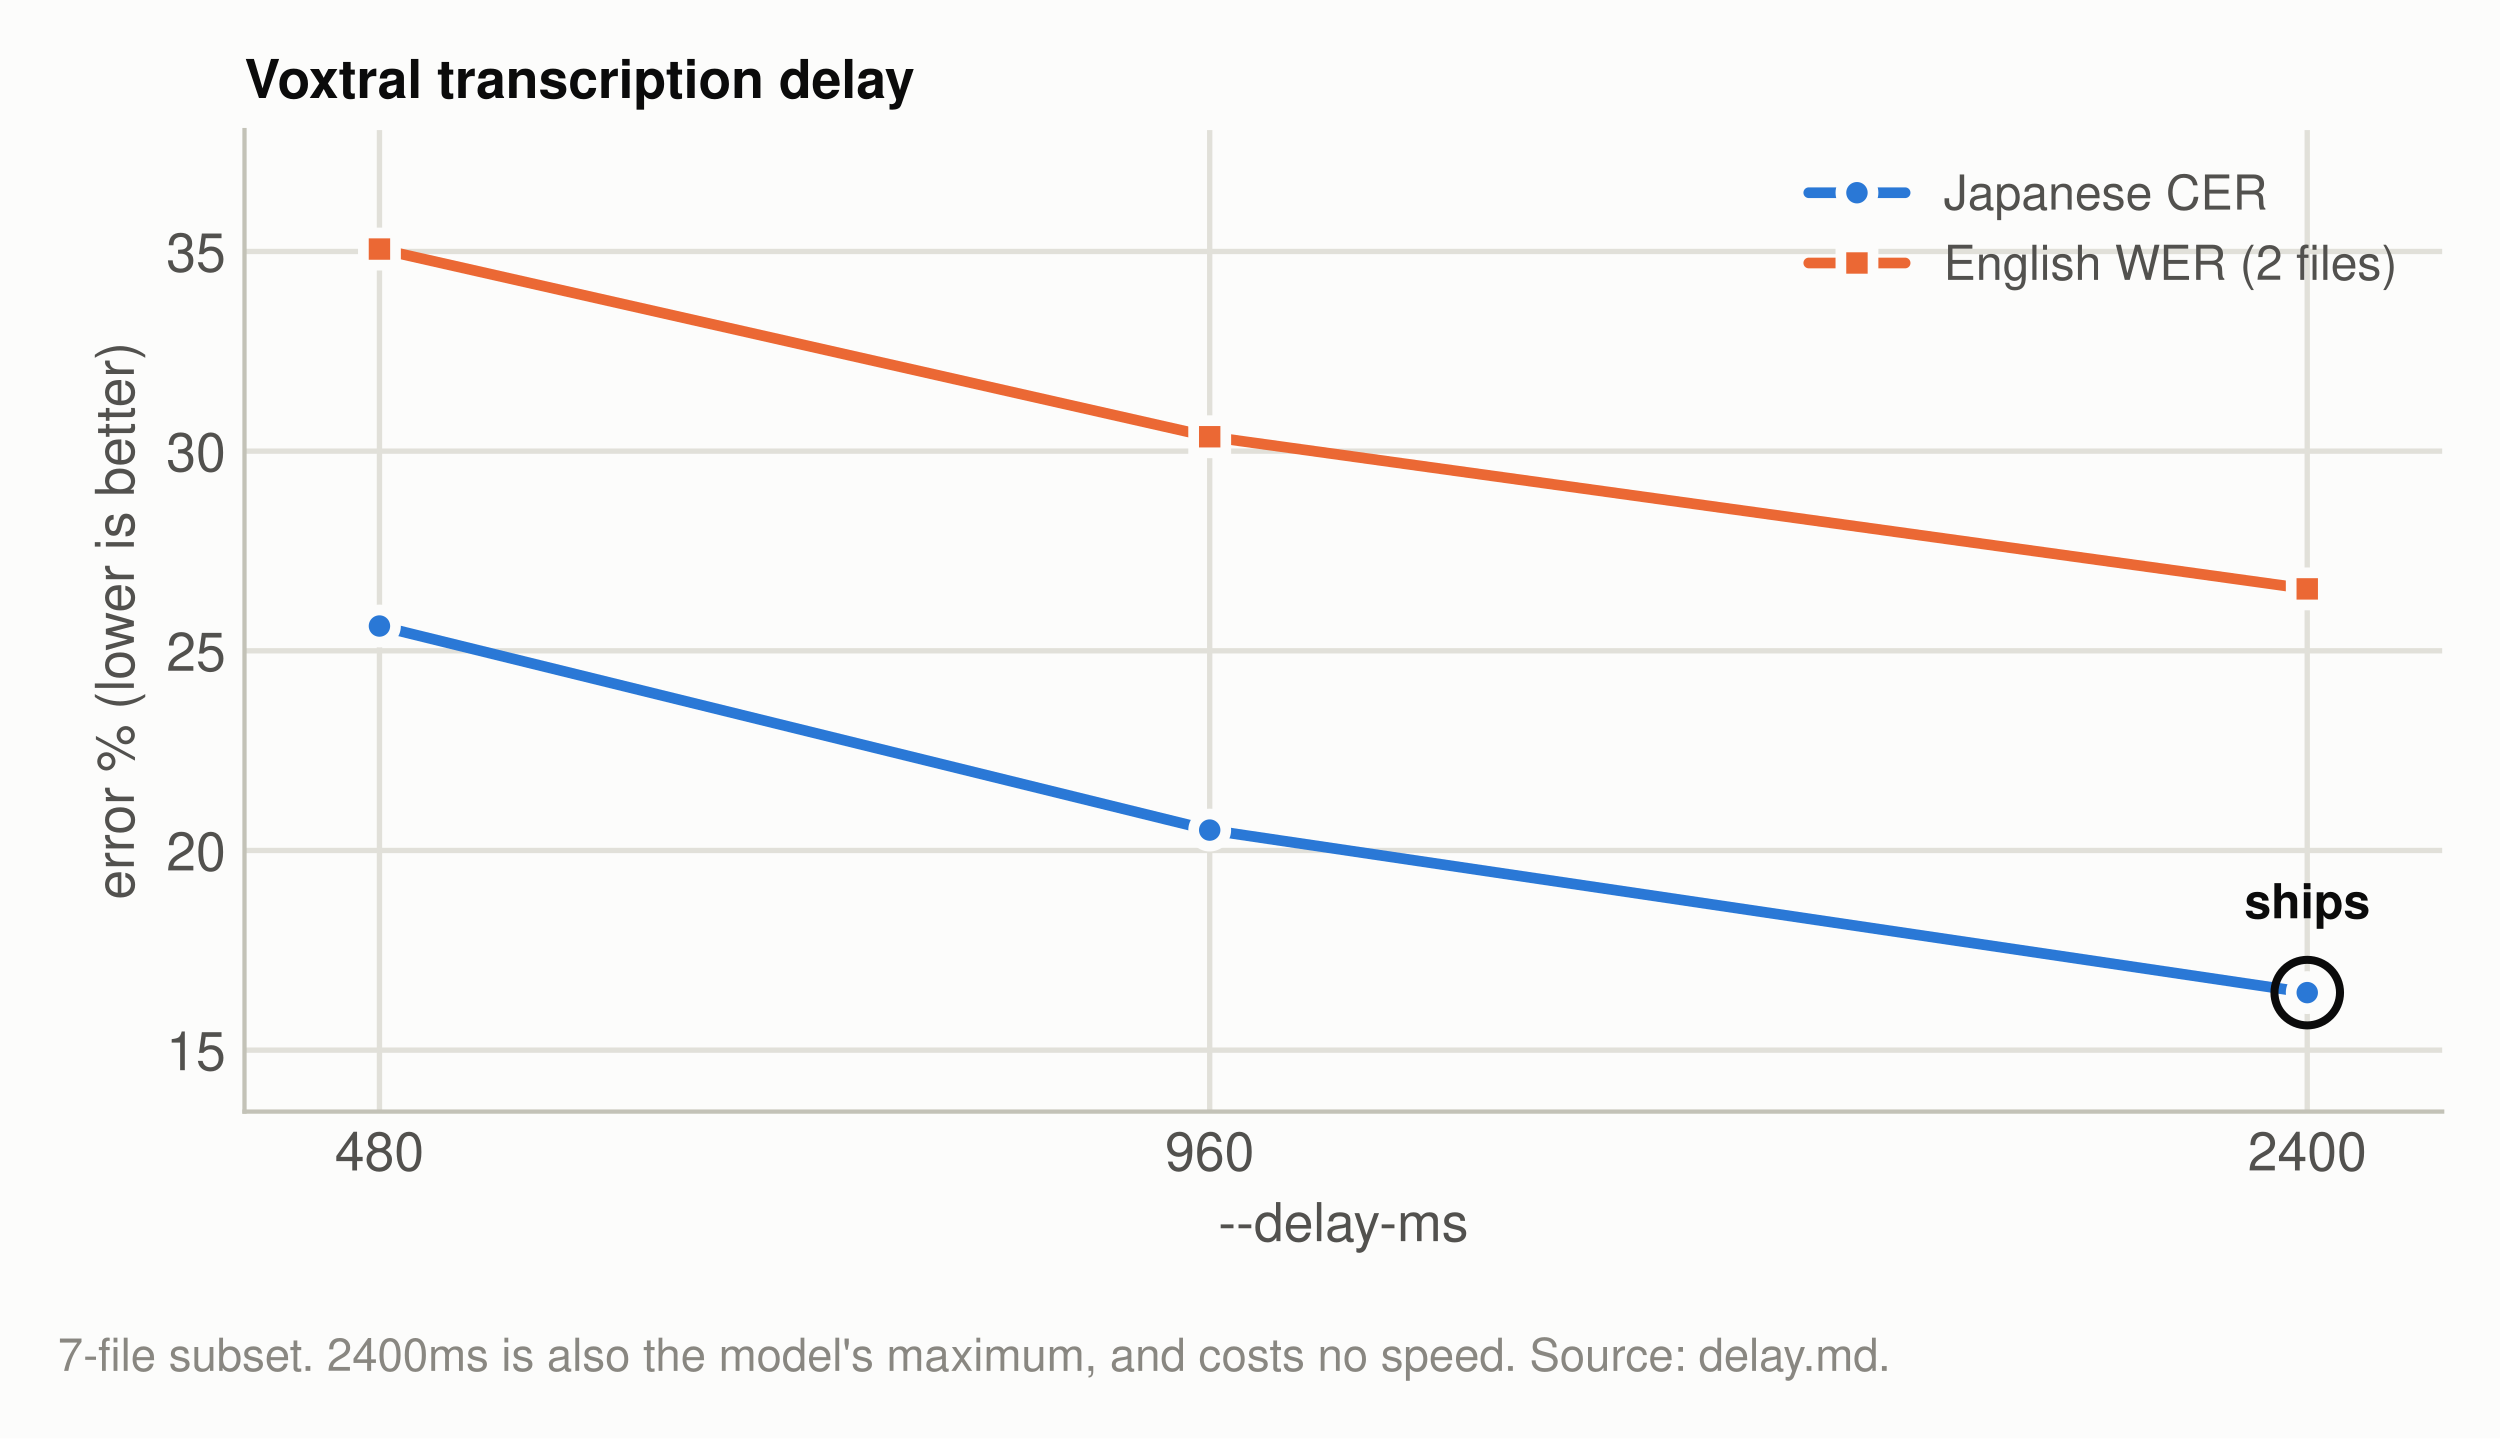
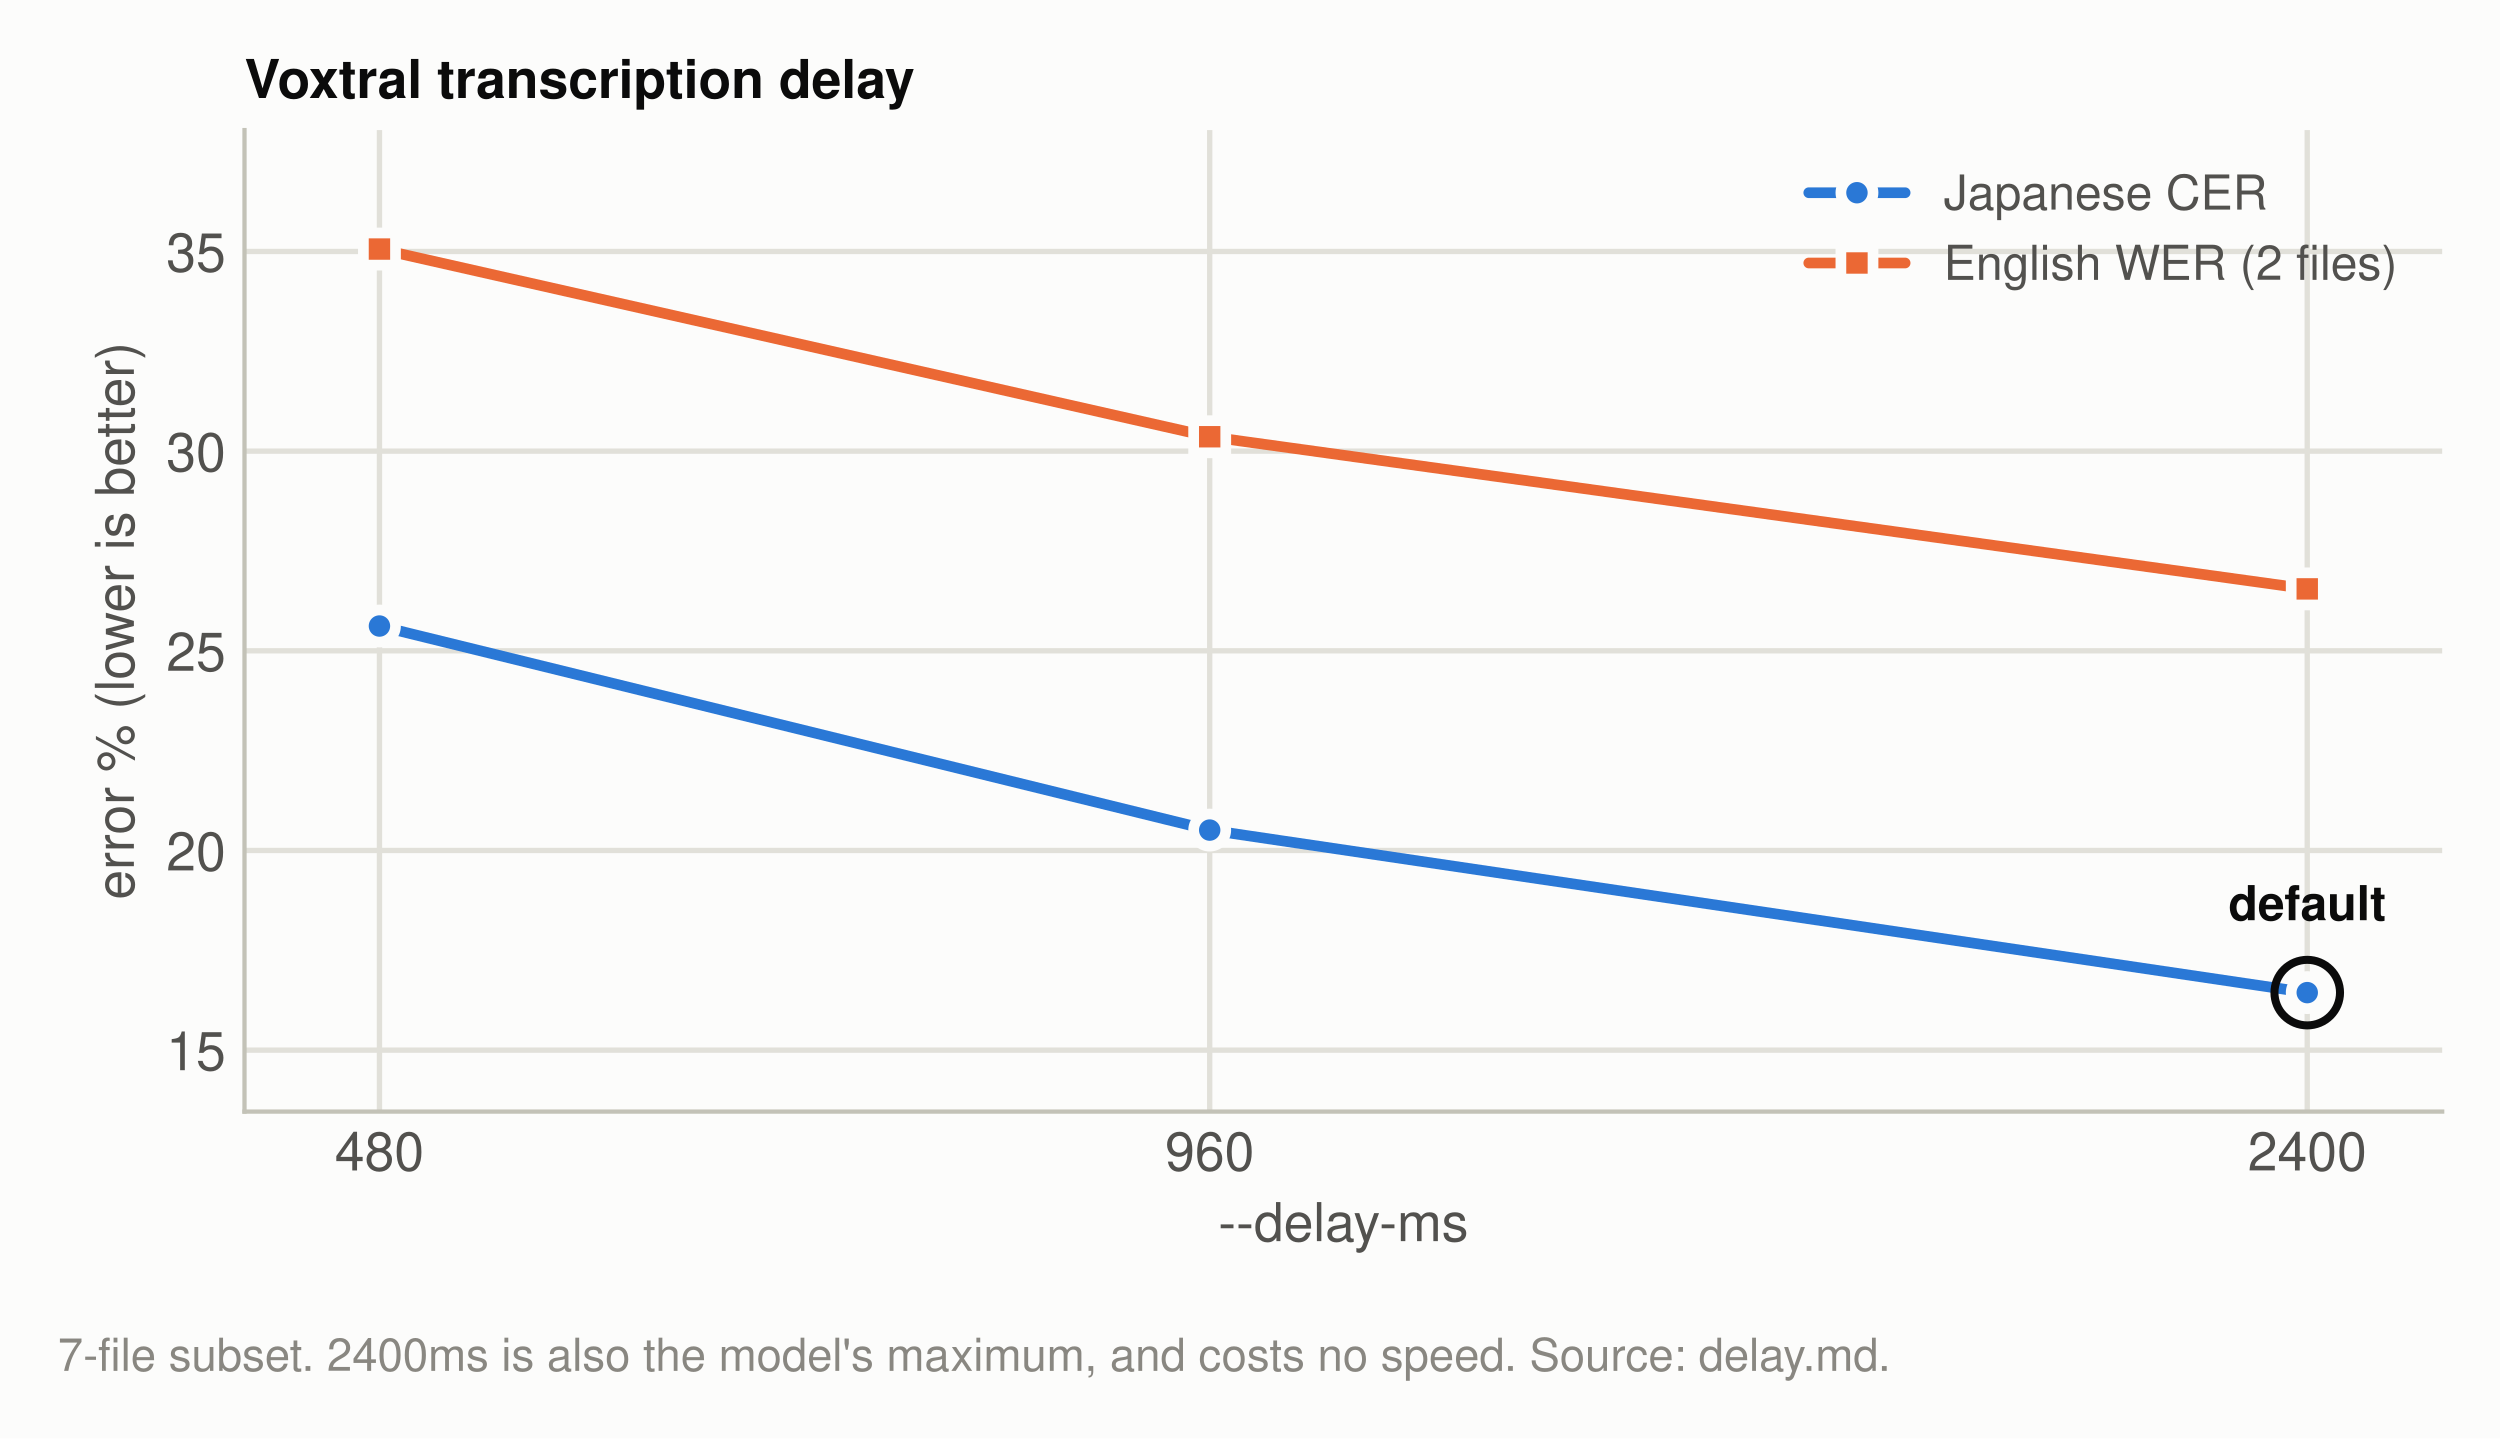
<svg xmlns="http://www.w3.org/2000/svg" xmlns:xlink="http://www.w3.org/1999/xlink" width="466.992pt" height="268.693pt" viewBox="0 0 466.992 268.693" version="1.1">
  <defs>
    <style type="text/css">*{stroke-linejoin: round; stroke-linecap: butt}</style>
  </defs>
  <g id="figure_1">
    <g id="patch_1">
      <path d="M 0 268.693  L 466.992 268.693  L 466.992 0  L 0 0  z " style="fill: #fcfcfb" />
    </g>
    <g id="axes_1">
      <g id="patch_2">
        <path d="M 45.672 207.641  L 456.192 207.641  L 456.192 24.3  L 45.672 24.3  z " style="fill: #fcfcfb" />
      </g>
      <g id="matplotlib.axis_1">
        <g id="xtick_1">
          <g id="line2d_1">
            <path d="M 70.879 207.641  L 70.879 24.3  " clip-path="url(#p37e50bc665)" style="fill: none; stroke: #e1e0d9; stroke-linecap: round" />
          </g>
          <g id="line2d_2" />
          <g id="text_1">
            <text style="font-size: 10px; font-family: 'Helvetica', 'Arial', 'DejaVu Sans'; text-anchor: middle; fill: #52514e" x="70.879" y="218.641" transform="rotate(-0 70.87937 218.6408)">480</text>
          </g>
        </g>
        <g id="xtick_2">
          <g id="line2d_3">
            <path d="M 225.968 207.641  L 225.968 24.3  " clip-path="url(#p37e50bc665)" style="fill: none; stroke: #e1e0d9; stroke-linecap: round" />
          </g>
          <g id="line2d_4" />
          <g id="text_2">
            <text style="font-size: 10px; font-family: 'Helvetica', 'Arial', 'DejaVu Sans'; text-anchor: middle; fill: #52514e" x="225.968" y="218.641" transform="rotate(-0 225.9683 218.6408)">960</text>
          </g>
        </g>
        <g id="xtick_3">
          <g id="line2d_5">
            <path d="M 430.985 207.641  L 430.985 24.3  " clip-path="url(#p37e50bc665)" style="fill: none; stroke: #e1e0d9; stroke-linecap: round" />
          </g>
          <g id="line2d_6" />
          <g id="text_3">
            <text style="font-size: 10px; font-family: 'Helvetica', 'Arial', 'DejaVu Sans'; text-anchor: middle; fill: #52514e" x="430.985" y="218.641" transform="rotate(-0 430.9846 218.6408)">2400</text>
          </g>
        </g>
        <g id="text_4">
          <text style="font-size: 10px; font-family: 'Helvetica', 'Arial', 'DejaVu Sans'; text-anchor: middle; fill: #52514e" x="250.932" y="231.84" transform="rotate(-0 250.932 231.84)">--delay-ms</text>
        </g>
      </g>
      <g id="matplotlib.axis_2">
        <g id="ytick_1">
          <g id="line2d_7">
            <path d="M 45.672 196.159  L 456.192 196.159  " clip-path="url(#p37e50bc665)" style="fill: none; stroke: #e1e0d9; stroke-linecap: round" />
          </g>
          <g id="line2d_8" />
          <g id="text_5">
            <text style="font-size: 10px; font-family: 'Helvetica', 'Arial', 'DejaVu Sans'; text-anchor: end; fill: #52514e" x="42.172" y="199.909" transform="rotate(-0 42.172 199.9092)">15</text>
          </g>
        </g>
        <g id="ytick_2">
          <g id="line2d_9">
            <path d="M 45.672 158.862  L 456.192 158.862  " clip-path="url(#p37e50bc665)" style="fill: none; stroke: #e1e0d9; stroke-linecap: round" />
          </g>
          <g id="line2d_10" />
          <g id="text_6">
            <text style="font-size: 10px; font-family: 'Helvetica', 'Arial', 'DejaVu Sans'; text-anchor: end; fill: #52514e" x="42.172" y="162.612" transform="rotate(-0 42.172 162.6121)">20</text>
          </g>
        </g>
        <g id="ytick_3">
          <g id="line2d_11">
            <path d="M 45.672 121.565  L 456.192 121.565  " clip-path="url(#p37e50bc665)" style="fill: none; stroke: #e1e0d9; stroke-linecap: round" />
          </g>
          <g id="line2d_12" />
          <g id="text_7">
            <text style="font-size: 10px; font-family: 'Helvetica', 'Arial', 'DejaVu Sans'; text-anchor: end; fill: #52514e" x="42.172" y="125.315" transform="rotate(-0 42.172 125.315)">25</text>
          </g>
        </g>
        <g id="ytick_4">
          <g id="line2d_13">
            <path d="M 45.672 84.268  L 456.192 84.268  " clip-path="url(#p37e50bc665)" style="fill: none; stroke: #e1e0d9; stroke-linecap: round" />
          </g>
          <g id="line2d_14" />
          <g id="text_8">
            <text style="font-size: 10px; font-family: 'Helvetica', 'Arial', 'DejaVu Sans'; text-anchor: end; fill: #52514e" x="42.172" y="88.018" transform="rotate(-0 42.172 88.01783)">30</text>
          </g>
        </g>
        <g id="ytick_5">
          <g id="line2d_15">
            <path d="M 45.672 46.971  L 456.192 46.971  " clip-path="url(#p37e50bc665)" style="fill: none; stroke: #e1e0d9; stroke-linecap: round" />
          </g>
          <g id="line2d_16" />
          <g id="text_9">
            <text style="font-size: 10px; font-family: 'Helvetica', 'Arial', 'DejaVu Sans'; text-anchor: end; fill: #52514e" x="42.172" y="50.721" transform="rotate(-0 42.172 50.72069)">35</text>
          </g>
        </g>
        <g id="text_10">
          <text style="font-size: 10px; font-family: 'Helvetica', 'Arial', 'DejaVu Sans'; text-anchor: middle; fill: #52514e" x="25.009" y="115.97" transform="rotate(-90 25.0095 115.9704)">error % (lower is better)</text>
        </g>
      </g>
      <g id="patch_3">
        <path d="M 45.672 207.641  L 45.672 24.3  " style="fill: none; stroke: #c3c2b7; stroke-width: 0.8; stroke-linejoin: miter; stroke-linecap: square" />
      </g>
      <g id="patch_4">
        <path d="M 45.672 207.641  L 456.192 207.641  " style="fill: none; stroke: #c3c2b7; stroke-width: 0.8; stroke-linejoin: miter; stroke-linecap: square" />
      </g>
      <g id="line2d_17">
        <path d="M 70.879 116.94  L 225.968 155.058  L 430.985 185.418  " clip-path="url(#p37e50bc665)" style="fill: none; stroke: #2a78d6; stroke-width: 2; stroke-linecap: round" />
        <defs>
          <path id="m18ba76b1aa" d="M 0 3  C 0.796 3 1.559 2.684 2.121 2.121  C 2.684 1.559 3 0.796 3 0  C 3 -0.796 2.684 -1.559 2.121 -2.121  C 1.559 -2.684 0.796 -3 0 -3  C -0.796 -3 -1.559 -2.684 -2.121 -2.121  C -2.684 -1.559 -3 -0.796 -3 0  C -3 0.796 -2.684 1.559 -2.121 2.121  C -1.559 2.684 -0.796 3 0 3  z " style="stroke: #fcfcfb; stroke-width: 2" />
        </defs>
        <g clip-path="url(#p37e50bc665)">
          <use xlink:href="#m18ba76b1aa" x="70.879" y="116.94" style="fill: #2a78d6; stroke: #fcfcfb; stroke-width: 2" />
          <use xlink:href="#m18ba76b1aa" x="225.968" y="155.058" style="fill: #2a78d6; stroke: #fcfcfb; stroke-width: 2" />
          <use xlink:href="#m18ba76b1aa" x="430.985" y="185.418" style="fill: #2a78d6; stroke: #fcfcfb; stroke-width: 2" />
        </g>
      </g>
      <g id="line2d_18">
        <path d="M 70.879 46.523  L 225.968 81.582  L 430.985 110.003  " clip-path="url(#p37e50bc665)" style="fill: none; stroke: #eb6834; stroke-width: 2; stroke-linecap: round" />
        <defs>
          <path id="mdab91e5291" d="M -3 3  L 3 3  L 3 -3  L -3 -3  z " style="stroke: #fcfcfb; stroke-width: 2; stroke-linejoin: miter" />
        </defs>
        <g clip-path="url(#p37e50bc665)">
          <use xlink:href="#mdab91e5291" x="70.879" y="46.523" style="fill: #eb6834; stroke: #fcfcfb; stroke-width: 2; stroke-linejoin: miter" />
          <use xlink:href="#mdab91e5291" x="225.968" y="81.582" style="fill: #eb6834; stroke: #fcfcfb; stroke-width: 2; stroke-linejoin: miter" />
          <use xlink:href="#mdab91e5291" x="430.985" y="110.003" style="fill: #eb6834; stroke: #fcfcfb; stroke-width: 2; stroke-linejoin: miter" />
        </g>
      </g>
      <g id="text_11">
-         <text style="font-weight: 700; font-size: 9px; font-family: 'Helvetica', 'Arial', 'DejaVu Sans'; text-anchor: middle; fill: #0b0b0b" x="430.985" y="171.532" transform="rotate(-0 430.9846 171.5319)">ships</text>
+         <text style="font-weight: 700; font-size: 9px; font-family: 'Helvetica', 'Arial', 'DejaVu Sans'; text-anchor: middle; fill: #0b0b0b" x="430.985" y="171.888" transform="rotate(-0 430.9846 171.8884)">default</text>
      </g>
      <g id="text_12">
        <text style="font-weight: 700; font-size: 10px; font-family: 'Helvetica', 'Arial', 'DejaVu Sans'; text-anchor: start; fill: #0b0b0b" x="45.672" y="18.3" transform="rotate(-0 45.672 18.3)">Voxtral transcription delay</text>
      </g>
      <g id="PathCollection_1">
        <path d="M 430.985 191.541  C 432.609 191.541 434.166 190.896 435.315 189.748  C 436.463 188.599 437.108 187.042 437.108 185.418  C 437.108 183.794 436.463 182.236 435.315 181.088  C 434.166 179.939 432.609 179.294 430.985 179.294  C 429.361 179.294 427.803 179.939 426.655 181.088  C 425.506 182.236 424.861 183.794 424.861 185.418  C 424.861 187.042 425.506 188.599 426.655 189.748  C 427.803 190.896 429.361 191.541 430.985 191.541  L 430.985 191.541  z " clip-path="url(#p37e50bc665)" style="fill: none; stroke: #0b0b0b; stroke-width: 1.5" />
      </g>
      <g id="legend_1">
        <g id="line2d_19">
          <path d="M 337.873 36  L 346.873 36  L 355.873 36  " style="fill: none; stroke: #2a78d6; stroke-width: 2; stroke-linecap: round" />
          <g>
            <use xlink:href="#m18ba76b1aa" x="346.873" y="36" style="fill: #2a78d6; stroke: #fcfcfb; stroke-width: 2" />
          </g>
        </g>
        <g id="text_13">
          <text style="font-size: 9px; font-family: 'Helvetica', 'Arial', 'DejaVu Sans'; text-anchor: start; fill: #52514e" x="363.073" y="39.15" transform="rotate(-0 363.0729 39.15)">Japanese CER</text>
        </g>
        <g id="line2d_20">
          <path d="M 337.873 49.126  L 346.873 49.126  L 355.873 49.126  " style="fill: none; stroke: #eb6834; stroke-width: 2; stroke-linecap: round" />
          <g>
            <use xlink:href="#mdab91e5291" x="346.873" y="49.126" style="fill: #eb6834; stroke: #fcfcfb; stroke-width: 2; stroke-linejoin: miter" />
          </g>
        </g>
        <g id="text_14">
          <text style="font-size: 9px; font-family: 'Helvetica', 'Arial', 'DejaVu Sans'; text-anchor: start; fill: #52514e" x="363.073" y="52.276" transform="rotate(-0 363.0729 52.27594)">English WER (2 files)</text>
        </g>
      </g>
    </g>
    <g id="text_15">
      <text style="font-size: 8.5px; font-family: 'Helvetica', 'Arial', 'DejaVu Sans'; text-anchor: start; fill: #898781" x="10.8" y="256.071" transform="rotate(-0 10.8 256.071)">7-file subset. 2400ms is also the model's maximum, and costs no speed. Source: delay.md.</text>
    </g>
  </g>
  <defs>
    <clipPath id="p37e50bc665">
      <rect x="45.672" y="24.3" width="410.52" height="183.341" />
    </clipPath>
  </defs>
</svg>
